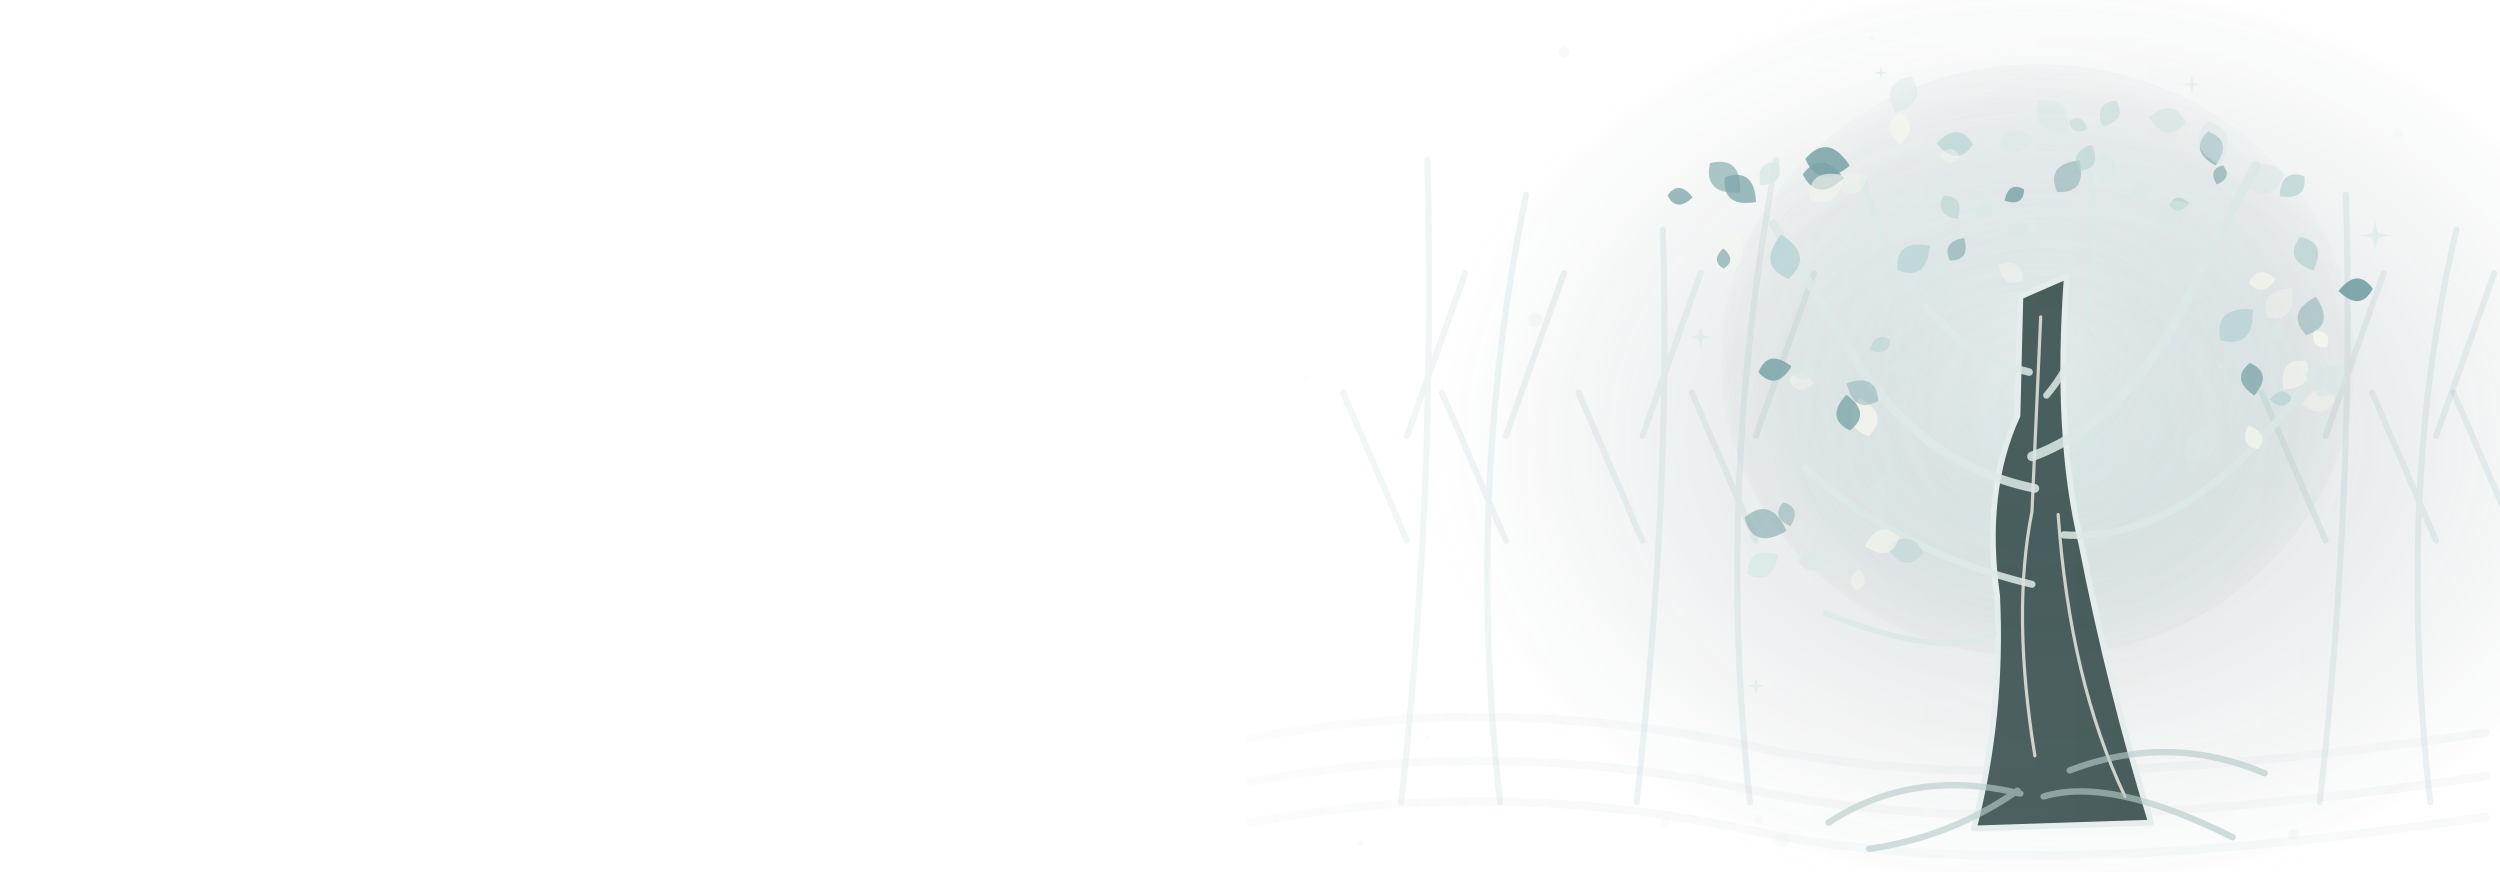
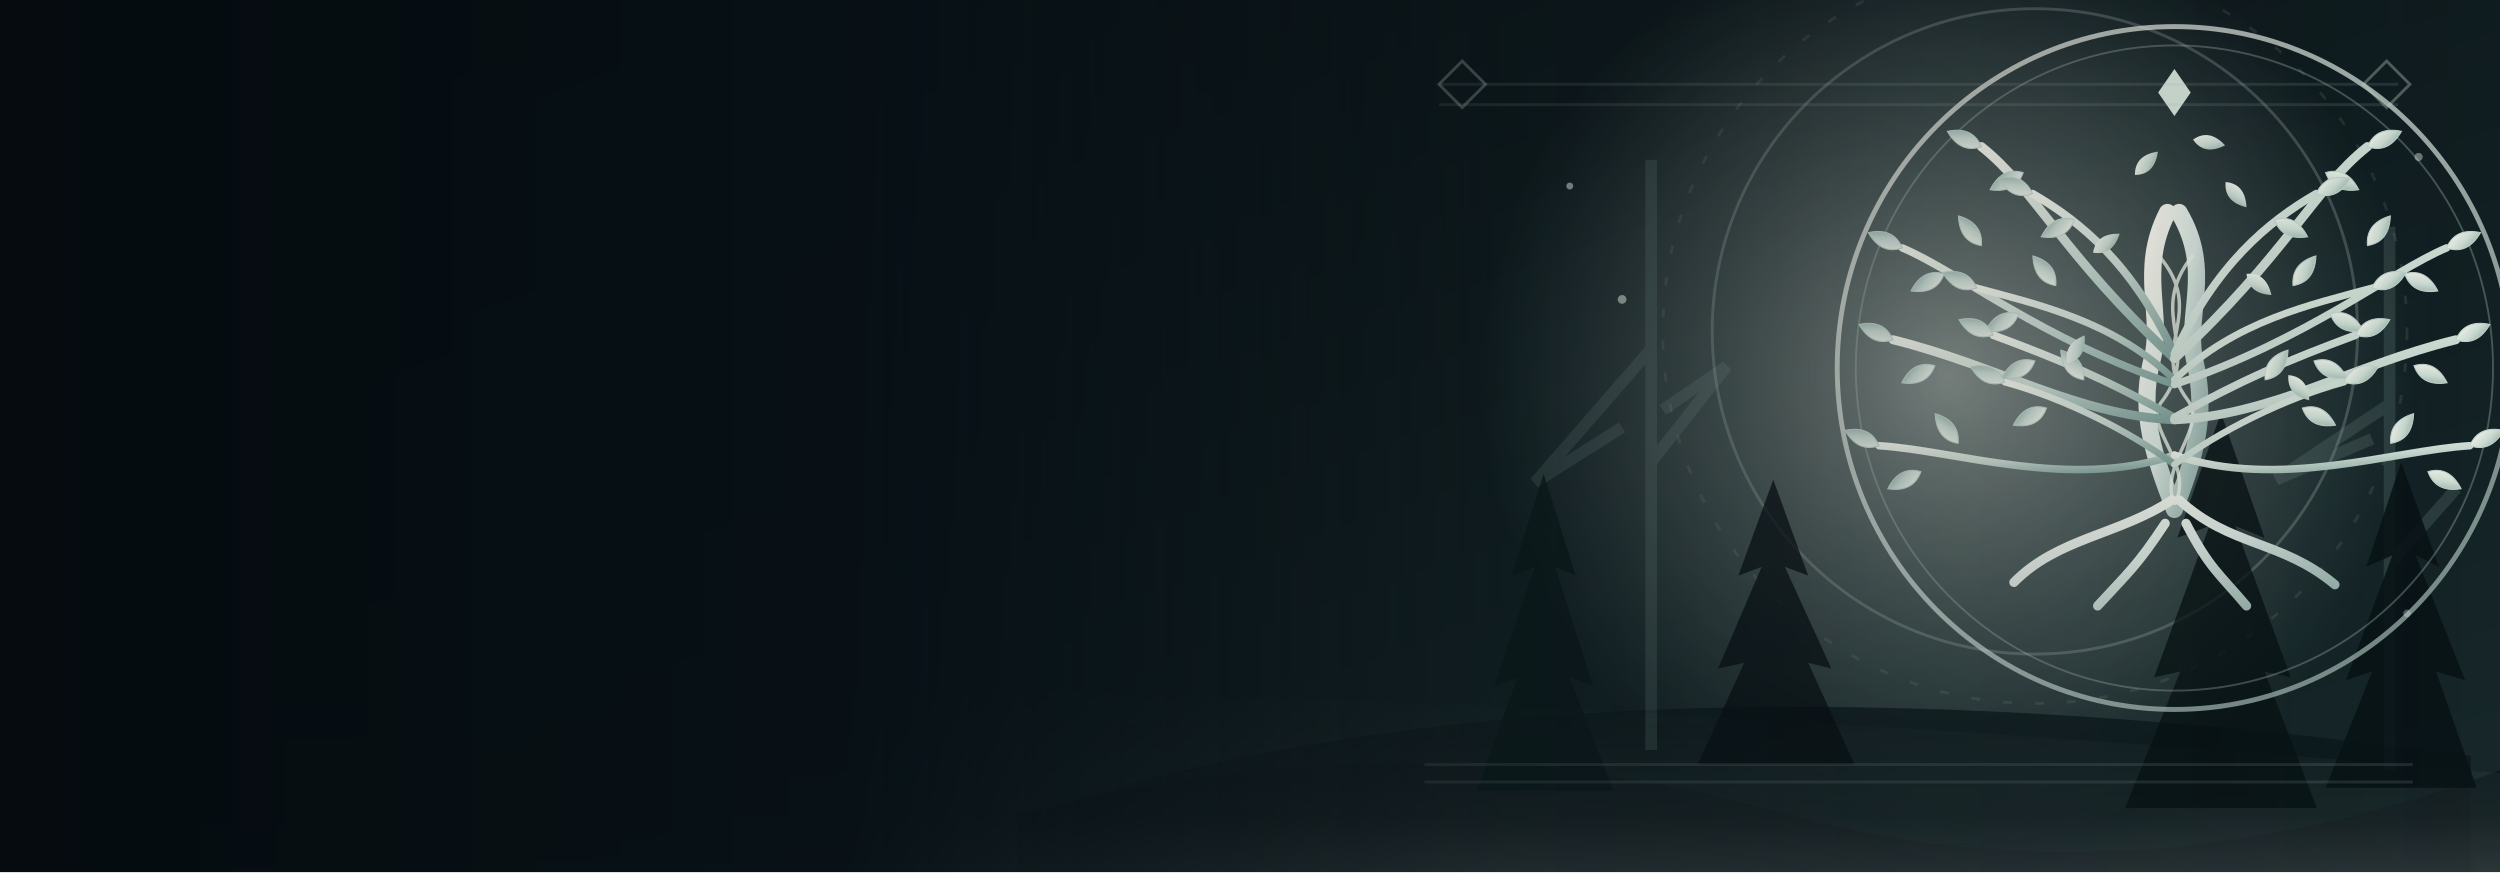
- <svg xmlns="http://www.w3.org/2000/svg" viewBox="0 0 860 300" fill="none">
+ <svg xmlns="http://www.w3.org/2000/svg" width="860" height="300" viewBox="0 0 860 300" fill="none" aria-hidden="true">
  <defs>
-     <linearGradient id="metal" x1="0" y1="0" x2=".9" y2="1">
-       <stop stop-color="#e4eef0" />
-       <stop offset=".46" stop-color="#91b6b9" />
-       <stop offset="1" stop-color="#536d72" />
+     <linearGradient id="night" x1="0" y1="0" x2="1" y2="1">
+       <stop stop-color="#080e12" />
+       <stop offset=".55" stop-color="#101d20" />
+       <stop offset="1" stop-color="#17282b" />
    </linearGradient>
-     <linearGradient id="darkmetal" x1="0" y1="0" x2="1" y2="1">
-       <stop stop-color="#536d72" />
-       <stop offset=".6" stop-color="#091414" />
-       <stop offset="1" stop-color="#91b6b9" />
+     <linearGradient id="silver" x1="0" y1="0" x2="1" y2="1">
+       <stop stop-color="#fcf8ee" />
+       <stop offset=".5" stop-color="#d7e3dd" />
+       <stop offset="1" stop-color="#8ca8a1" />
    </linearGradient>
-     <radialGradient id="light">
-       <stop stop-color="#91b6b9" stop-opacity=".41" />
-       <stop offset=".53" stop-color="#536d72" stop-opacity=".16" />
-       <stop offset="1" stop-color="#536d72" stop-opacity="0" />
+     <linearGradient id="leftfade">
+       <stop stop-color="#050b0f" />
+       <stop offset=".34" stop-color="#071015" stop-opacity=".96" />
+       <stop offset=".6" stop-color="#081116" stop-opacity=".28" />
+       <stop offset="1" stop-color="#081116" stop-opacity="0" />
+     </linearGradient>
+     <linearGradient id="mist" x1="0" y1="0" x2="0" y2="1">
+       <stop stop-color="#d4e4db" stop-opacity=".0" />
+       <stop offset=".7" stop-color="#d3e0d6" stop-opacity=".06" />
+       <stop offset="1" stop-color="#d8e6de" stop-opacity=".14" />
+     </linearGradient>
+     <radialGradient id="moon">
+       <stop stop-color="#eef3e8" stop-opacity=".54" />
+       <stop offset=".7" stop-color="#bfd0c5" stop-opacity=".17" />
+       <stop offset="1" stop-color="#9bb7af" stop-opacity="0" />
    </radialGradient>
-     <linearGradient id="fade">
-       <stop stop-color="#fff" stop-opacity="0" />
-       <stop offset=".39" stop-color="#fff" stop-opacity=".22" />
-       <stop offset=".62" stop-color="#fff" stop-opacity=".9" />
-       <stop offset="1" stop-color="#fff" />
+     <clipPath id="scene">
+       <rect width="860" height="300" rx="0" />
+     </clipPath>
+     <linearGradient id="treeSilver" x1="0" y1="0" x2="1" y2="1">
+       <stop stop-color="#f4f6eb" />
+       <stop offset=".55" stop-color="#c9d9d0" />
+       <stop offset="1" stop-color="#7e9f97" />
    </linearGradient>
-     <mask id="leftFade">
-       <rect width="860" height="300" fill="url(#fade)" />
-     </mask>
-     <radialGradient id="orb">
-       <stop stop-color="#e4eef0" stop-opacity=".95" />
-       <stop offset=".68" stop-color="#91b6b9" stop-opacity=".56" />
-       <stop offset="1" stop-color="#536d72" stop-opacity=".13" />
-     </radialGradient>
+     <linearGradient id="leafSilver" x1="0" y1="0" x2="1" y2="1">
+       <stop stop-color="#f9f7ed" />
+       <stop offset=".55" stop-color="#ccdcd3" />
+       <stop offset="1" stop-color="#8fac9f" />
+     </linearGradient>
  </defs>
-   <g mask="url(#leftFade)">
-     <ellipse cx="703" cy="150" rx="211" ry="160" fill="url(#light)" stroke="none" stroke-width="1" opacity="0.75" />
-     <circle cx="825" cy="46" r="1.8" fill="#e4eef0" stroke="none" stroke-width="1" opacity="0.2" />
-     <circle cx="599" cy="137" r="1.4" fill="#e4eef0" stroke="none" stroke-width="1" opacity="0.38" />
-     <circle cx="491" cy="254" r="0.9" fill="#e4eef0" stroke="none" stroke-width="1" opacity="0.28" />
-     <circle cx="812" cy="106" r="0.9" fill="#e4eef0" stroke="none" stroke-width="1" opacity="0.2" />
-     <circle cx="663" cy="91" r="0.9" fill="#e4eef0" stroke="none" stroke-width="1" opacity="0.28" />
-     <circle cx="605" cy="282" r="1.8" fill="#e4eef0" stroke="none" stroke-width="1" opacity="0.2" />
-     <circle cx="644" cy="13" r="0.9" fill="#e4eef0" stroke="none" stroke-width="1" opacity="0.2" />
-     <circle cx="804" cy="174" r="1.8" fill="#e4eef0" stroke="none" stroke-width="1" opacity="0.38" />
-     <circle cx="647" cy="187" r="0.9" fill="#e4eef0" stroke="none" stroke-width="1" opacity="0.14" />
-     <circle cx="463" cy="139" r="0.9" fill="#e4eef0" stroke="none" stroke-width="1" opacity="0.28" />
-     <circle cx="573" cy="283" r="1.8" fill="#e4eef0" stroke="none" stroke-width="1" opacity="0.2" />
-     <circle cx="595" cy="92" r="1.4" fill="#e4eef0" stroke="none" stroke-width="1" opacity="0.14" />
-     <circle cx="648" cy="101" r="1.8" fill="#e4eef0" stroke="none" stroke-width="1" opacity="0.38" />
-     <circle cx="528" cy="110" r="2.5" fill="#e4eef0" stroke="none" stroke-width="1" opacity="0.38" />
-     <circle cx="666" cy="85" r="1.4" fill="#e4eef0" stroke="none" stroke-width="1" opacity="0.38" />
-     <circle cx="449" cy="130" r="1.4" fill="#e4eef0" stroke="none" stroke-width="1" opacity="0.14" />
-     <circle cx="633" cy="201" r="0.9" fill="#e4eef0" stroke="none" stroke-width="1" opacity="0.2" />
-     <circle cx="764" cy="126" r="0.9" fill="#e4eef0" stroke="none" stroke-width="1" opacity="0.2" />
-     <circle cx="613" cy="289" r="2.5" fill="#e4eef0" stroke="none" stroke-width="1" opacity="0.2" />
-     <circle cx="611" cy="220" r="0.9" fill="#e4eef0" stroke="none" stroke-width="1" opacity="0.38" />
-     <circle cx="686" cy="176" r="1.4" fill="#e4eef0" stroke="none" stroke-width="1" opacity="0.2" />
-     <circle cx="820" cy="150" r="1.8" fill="#e4eef0" stroke="none" stroke-width="1" opacity="0.38" />
-     <circle cx="702" cy="157" r="1.4" fill="#e4eef0" stroke="none" stroke-width="1" opacity="0.2" />
-     <circle cx="789" cy="287" r="1.8" fill="#e4eef0" stroke="none" stroke-width="1" opacity="0.38" />
-     <circle cx="468" cy="290" r="0.9" fill="#e4eef0" stroke="none" stroke-width="1" opacity="0.38" />
-     <circle cx="538" cy="18" r="1.8" fill="#e4eef0" stroke="none" stroke-width="1" opacity="0.38" />
-     <path d="M482 276Q494 168 491 55 M484 186l-22 -51 M484 150l20 -56" stroke="#7eaaad" stroke-width="2.1" opacity="0.15" fill="none" stroke-linecap="round" stroke-linejoin="round" />
-     <path d="M516 276Q504 168 525 67 M518 186l-22 -51 M518 150l20 -56" stroke="#7eaaad" stroke-width="2.1" opacity="0.15" fill="none" stroke-linecap="round" stroke-linejoin="round" />
-     <path d="M563 276Q575 168 572 79 M565 186l-22 -51 M565 150l20 -56" stroke="#7eaaad" stroke-width="2.1" opacity="0.15" fill="none" stroke-linecap="round" stroke-linejoin="round" />
-     <path d="M602 276Q590 168 611 55 M604 186l-22 -51 M604 150l20 -56" stroke="#7eaaad" stroke-width="2.1" opacity="0.15" fill="none" stroke-linecap="round" stroke-linejoin="round" />
-     <path d="M798 276Q810 168 807 67 M800 186l-22 -51 M800 150l20 -56" stroke="#7eaaad" stroke-width="2.1" opacity="0.15" fill="none" stroke-linecap="round" stroke-linejoin="round" />
-     <path d="M836 276Q824 168 845 79 M838 186l-22 -51 M838 150l20 -56" stroke="#7eaaad" stroke-width="2.1" opacity="0.15" fill="none" stroke-linecap="round" stroke-linejoin="round" />
-     <path d="M864 276Q876 168 873 55 M866 186l-22 -51 M866 150l20 -56" stroke="#7eaaad" stroke-width="2.1" opacity="0.15" fill="none" stroke-linecap="round" stroke-linejoin="round" />
-     <path d="M430 254Q515 238 604 257T855 252" stroke="#bad1d1" stroke-width="3" opacity="0.1" fill="none" stroke-linecap="round" stroke-linejoin="round" />
-     <path d="M430 269Q515 253 604 272T855 267" stroke="#bad1d1" stroke-width="3" opacity="0.1" fill="none" stroke-linecap="round" stroke-linejoin="round" />
-     <path d="M430 283Q515 267 604 286T855 281" stroke="#bad1d1" stroke-width="3" opacity="0.1" fill="none" stroke-linecap="round" stroke-linejoin="round" />
-     <ellipse cx="701" cy="124" rx="109" ry="102" fill="url(#orb)" stroke="none" stroke-width="1" opacity="0.23" />
-     <path d="M679 285Q689 246 687 205Q682 169 694 143L695 102L711 95Q707 150 716 187Q726 238 740 283Z" stroke="#e3eded" stroke-width="2" opacity="0.93" fill="#344c4b" stroke-linecap="round" stroke-linejoin="round" />
-     <path d="M700 260Q692 211 699 176L702 109 M708 177Q712 234 731 274" stroke="#f8f7ea" stroke-width="1.1" opacity="0.76" fill="none" stroke-linecap="round" stroke-linejoin="round" />
-     <path d="M700 168Q656 159 632 113L610 77" stroke="#dae8e5" stroke-width="3" opacity="0.86" fill="none" stroke-linecap="round" stroke-linejoin="round" />
-     <path d="M699 157Q735 144 758 91L776 57" stroke="#dae8e5" stroke-width="3.3" opacity="0.86" fill="none" stroke-linecap="round" stroke-linejoin="round" />
-     <path d="M698 128Q657 118 641 62" stroke="#dae8e5" stroke-width="2.6" opacity="0.86" fill="none" stroke-linecap="round" stroke-linejoin="round" />
-     <path d="M710 184Q754 187 794 131" stroke="#dae8e5" stroke-width="2.5" opacity="0.86" fill="none" stroke-linecap="round" stroke-linejoin="round" />
-     <path d="M699 201Q653 190 621 161" stroke="#dae8e5" stroke-width="2.4" opacity="0.86" fill="none" stroke-linecap="round" stroke-linejoin="round" />
-     <path d="M704 136Q727 109 718 51" stroke="#dae8e5" stroke-width="2.3" opacity="0.86" fill="none" stroke-linecap="round" stroke-linejoin="round" />
-     <path d="M686 218Q668 227 628 211" stroke="#dae8e5" stroke-width="2" opacity="0.86" fill="none" stroke-linecap="round" stroke-linejoin="round" />
-     <path d="M695 273Q658 264 629 283M703 274Q726 267 768 288M694 272Q671 288 643 292M712 265Q746 252 779 266" stroke="#b3c7c7" stroke-width="2.2" opacity="0.63" fill="none" stroke-linecap="round" stroke-linejoin="round" />
-     <path d="M0 0 Q 5.09 -5.72 8.67 0 Q 5.09 5.72 0 0 Z" fill="#719da1" opacity="0.765" transform="translate(582.26 67.87) rotate(-175.8728)" />
-     <path d="M0 0 Q 8.59 -9.65 14.62 0 Q 8.59 9.65 0 0 Z" fill="#f3f6ec" opacity="0.47" transform="translate(598.48 80.94) rotate(119.0081)" />
-     <path d="M0 0 Q 5.33 -5.99 9.08 0 Q 5.33 5.99 0 0 Z" fill="#f3f6ec" opacity="0.625" transform="translate(625.55 64.38) rotate(-44.75384)" />
-     <path d="M0 0 Q 4.09 -4.59 6.96 0 Q 4.09 4.59 0 0 Z" fill="#719da1" opacity="0.663" transform="translate(592.82 85.46) rotate(88.931)" />
-     <path d="M0 0 Q 9.07 -10.19 15.44 0 Q 9.07 10.19 0 0 Z" fill="#b5d1d1" opacity="0.877" transform="translate(612.68 80.73) rotate(80.29688)" />
-     <path d="M0 0 Q 8.50 -9.55 14.47 0 Q 8.50 9.55 0 0 Z" fill="#719da1" opacity="0.627" transform="translate(598.61 66.21) rotate(-135.6905)" />
-     <path d="M0 0 Q 5.87 -6.60 10.00 0 Q 5.87 6.60 0 0 Z" fill="#d7e7e5" opacity="0.838" transform="translate(605.51 63.75) rotate(-51.99516)" />
-     <path d="M0 0 Q 8.05 -9.04 13.70 0 Q 8.05 9.04 0 0 Z" fill="#719da1" opacity="0.744" transform="translate(604.07 69.52) rotate(-141.0951)" />
-     <path d="M0 0 Q 8.35 -9.37 14.20 0 Q 8.35 9.37 0 0 Z" fill="#719da1" opacity="0.792" transform="translate(634.26 61.32) rotate(185.5972)" />
-     <path d="M0 0 Q 6.31 -7.08 10.73 0 Q 6.31 7.08 0 0 Z" fill="#f3f6ec" opacity="0.405" transform="translate(642.36 60.62) rotate(155.9036)" />
-     <path d="M0 0 Q 7.35 -8.26 12.51 0 Q 7.35 8.26 0 0 Z" fill="#b5d1d1" opacity="0.724" transform="translate(666.19 49.31) rotate(1.864725)" />
-     <path d="M0 0 Q 9.09 -10.21 15.47 0 Q 9.09 10.21 0 0 Z" fill="#719da1" opacity="0.862" transform="translate(636.32 56.99) rotate(188.6919)" />
-     <path d="M0 0 Q 6.36 -7.14 10.83 0 Q 6.36 7.14 0 0 Z" fill="#f3f6ec" opacity="0.762" transform="translate(653.55 49.61) rotate(-90.17679)" />
-     <path d="M0 0 Q 8.27 -9.29 14.08 0 Q 8.27 9.29 0 0 Z" fill="#f3f6ec" opacity="0.626" transform="translate(633.96 60.30) rotate(144.1357)" />
-     <path d="M0 0 Q 4.16 -4.67 7.08 0 Q 4.16 4.67 0 0 Z" fill="#f3f6ec" opacity="0.445" transform="translate(667.11 53.11) rotate(7.114835)" />
-     <path d="M0 0 Q 8.15 -9.15 13.87 0 Q 8.15 9.15 0 0 Z" fill="#d7e7e5" opacity="0.46" transform="translate(651.92 39.01) rotate(-66.33815)" />
-     <path d="M0 0 Q 5.60 -6.29 9.53 0 Q 5.60 6.29 0 0 Z" fill="#b5d1d1" opacity="0.59" transform="translate(673.55 75.35) rotate(-122.3504)" />
-     <path d="M0 0 Q 5.14 -5.77 8.74 0 Q 5.14 5.77 0 0 Z" fill="#d7e7e5" opacity="0.574" transform="translate(689.75 80.57) rotate(-19.20575)" />
-     <path d="M0 0 Q 4.60 -5.17 7.83 0 Q 4.60 5.17 0 0 Z" fill="#719da1" opacity="0.793" transform="translate(689.54 69.04) rotate(-30.09567)" />
-     <path d="M0 0 Q 4.30 -4.82 7.31 0 Q 4.30 4.82 0 0 Z" fill="#d7e7e5" opacity="0.889" transform="translate(679.49 74.97) rotate(-37.80207)" />
-     <path d="M0 0 Q 8.20 -9.20 13.95 0 Q 8.20 9.20 0 0 Z" fill="#b5d1d1" opacity="0.776" transform="translate(663.86 84.54) rotate(142.7499)" />
-     <path d="M0 0 Q 9.09 -10.21 15.48 0 Q 9.09 10.21 0 0 Z" fill="#d7e7e5" opacity="0.609" transform="translate(670.54 89.57) rotate(123.304)" />
-     <path d="M0 0 Q 5.76 -6.46 9.80 0 Q 5.76 6.46 0 0 Z" fill="#f3f6ec" opacity="0.487" transform="translate(687.62 91.01) rotate(33.48739)" />
-     <path d="M0 0 Q 5.39 -6.05 9.17 0 Q 5.39 6.05 0 0 Z" fill="#719da1" opacity="0.546" transform="translate(675.67 81.89) rotate(122.2077)" />
-     <path d="M0 0 Q 7.86 -8.82 13.37 0 Q 7.86 8.82 0 0 Z" fill="#719da1" opacity="0.471" transform="translate(715.36 55.17) rotate(125.5491)" />
-     <path d="M0 0 Q 7.57 -8.50 12.89 0 Q 7.57 8.50 0 0 Z" fill="#d7e7e5" opacity="0.857" transform="translate(739.15 40.34) rotate(9.220995)" />
-     <path d="M0 0 Q 4.06 -4.56 6.92 0 Q 4.06 4.56 0 0 Z" fill="#b5d1d1" opacity="0.447" transform="translate(718.08 44.50) rotate(-154.8437)" />
-     <path d="M0 0 Q 5.79 -6.50 9.85 0 Q 5.79 6.50 0 0 Z" fill="#b5d1d1" opacity="0.633" transform="translate(719.58 49.82) rotate(113.6485)" />
-     <path d="M0 0 Q 6.78 -7.61 11.53 0 Q 6.78 7.61 0 0 Z" fill="#d7e7e5" opacity="0.518" transform="translate(722.39 51.75) rotate(73.61543)" />
-     <path d="M0 0 Q 7.03 -7.89 11.96 0 Q 7.03 7.89 0 0 Z" fill="#d7e7e5" opacity="0.504" transform="translate(699.57 47.48) rotate(169.9822)" />
-     <path d="M0 0 Q 5.91 -6.64 10.06 0 Q 5.91 6.64 0 0 Z" fill="#b5d1d1" opacity="0.438" transform="translate(723.28 43.50) rotate(-62.23602)" />
-     <path d="M0 0 Q 8.83 -9.92 15.03 0 Q 8.83 9.92 0 0 Z" fill="#d7e7e5" opacity="0.464" transform="translate(711.21 45.99) rotate(-131.1502)" />
-     <path d="M0 0 Q 4.82 -5.41 8.21 0 Q 4.82 5.41 0 0 Z" fill="#d7e7e5" opacity="0.589" transform="translate(740.60 64.44) rotate(-187.8662)" />
-     <path d="M0 0 Q 4.02 -4.51 6.84 0 Q 4.02 4.51 0 0 Z" fill="#b5d1d1" opacity="0.788" transform="translate(753.06 69.84) rotate(173.6474)" />
-     <path d="M0 0 Q 8.93 -10.02 15.19 0 Q 8.93 10.02 0 0 Z" fill="#d7e7e5" opacity="0.442" transform="translate(771.13 63.58) rotate(-15.23698)" />
-     <path d="M0 0 Q 4.09 -4.59 6.96 0 Q 4.09 4.59 0 0 Z" fill="#719da1" opacity="0.576" transform="translate(762.51 63.50) rotate(-71.7336)" />
-     <path d="M0 0 Q 7.06 -7.92 12.01 0 Q 7.06 7.92 0 0 Z" fill="#719da1" opacity="0.583" transform="translate(762.12 56.96) rotate(-102.5951)" />
-     <path d="M0 0 Q 6.43 -7.22 10.94 0 Q 6.43 7.22 0 0 Z" fill="#b5d1d1" opacity="0.722" transform="translate(784.22 67.48) rotate(-39.0365)" />
-     <path d="M0 0 Q 9.04 -10.15 15.38 0 Q 9.04 10.15 0 0 Z" fill="#d7e7e5" opacity="0.441" transform="translate(763.56 56.55) rotate(-105.8657)" />
-     <path d="M0 0 Q 7.81 -8.77 13.29 0 Q 7.81 8.77 0 0 Z" fill="#d7e7e5" opacity="0.415" transform="translate(752.80 69.88) rotate(147.7965)" />
-     <path d="M0 0 Q 7.71 -8.66 13.13 0 Q 7.71 8.66 0 0 Z" fill="#f3f6ec" opacity="0.416" transform="translate(788.43 99.24) rotate(129.3296)" />
-     <path d="M0 0 Q 7.30 -8.20 12.42 0 Q 7.30 8.20 0 0 Z" fill="#b5d1d1" opacity="0.743" transform="translate(795.75 93.07) rotate(-111.809)" />
-     <path d="M0 0 Q 6.94 -7.80 11.82 0 Q 6.94 7.80 0 0 Z" fill="#719da1" opacity="0.892" transform="translate(804.47 100.12) rotate(-3.932658)" />
-     <path d="M0 0 Q 4.41 -4.96 7.51 0 Q 4.41 4.96 0 0 Z" fill="#f3f6ec" opacity="0.897" transform="translate(796.00 113.47) rotate(54.12374)" />
-     <path d="M0 0 Q 5.48 -6.16 9.33 0 Q 5.48 6.16 0 0 Z" fill="#f3f6ec" opacity="0.697" transform="translate(782.84 95.84) rotate(-189.6807)" />
-     <path d="M0 0 Q 7.99 -8.97 13.59 0 Q 7.99 8.97 0 0 Z" fill="#719da1" opacity="0.427" transform="translate(796.65 102.10) rotate(103.9513)" />
-     <path d="M0 0 Q 9.06 -10.17 15.42 0 Q 9.06 10.17 0 0 Z" fill="#b5d1d1" opacity="0.784" transform="translate(774.97 106.42) rotate(136.1622)" />
-     <path d="M0 0 Q 4.87 -5.47 8.29 0 Q 4.87 5.47 0 0 Z" fill="#d7e7e5" opacity="0.708" transform="translate(784.80 110.74) rotate(118.4818)" />
-     <path d="M0 0 Q 6.79 -7.62 11.55 0 Q 6.79 7.62 0 0 Z" fill="#719da1" opacity="0.84" transform="translate(616.29 126.06) rotate(-190.0476)" />
-     <path d="M0 0 Q 7.92 -8.89 13.48 0 Q 7.92 8.89 0 0 Z" fill="#f3f6ec" opacity="0.795" transform="translate(639.76 136.92) rotate(76.64847)" />
-     <path d="M0 0 Q 5.92 -6.65 10.08 0 Q 5.92 6.65 0 0 Z" fill="#d7e7e5" opacity="0.64" transform="translate(650.25 125.76) rotate(7.575412)" />
-     <path d="M0 0 Q 4.56 -5.12 7.75 0 Q 4.56 5.12 0 0 Z" fill="#b5d1d1" opacity="0.664" transform="translate(643.28 120.46) rotate(-27.44783)" />
-     <path d="M0 0 Q 5.13 -5.76 8.74 0 Q 5.13 5.76 0 0 Z" fill="#f3f6ec" opacity="0.441" transform="translate(623.94 131.95) rotate(189.4491)" />
-     <path d="M0 0 Q 7.26 -8.15 12.35 0 Q 7.26 8.15 0 0 Z" fill="#719da1" opacity="0.776" transform="translate(635.14 135.79) rotate(84.28338)" />
-     <path d="M0 0 Q 5.70 -6.40 9.70 0 Q 5.70 6.40 0 0 Z" fill="#d7e7e5" opacity="0.681" transform="translate(624.45 129.91) rotate(-148.8827)" />
-     <path d="M0 0 Q 7.32 -8.21 12.45 0 Q 7.32 8.21 0 0 Z" fill="#719da1" opacity="0.436" transform="translate(635.25 131.86) rotate(29.02779)" />
-     <path d="M0 0 Q 7.41 -8.32 12.60 0 Q 7.41 8.32 0 0 Z" fill="#f3f6ec" opacity="0.62" transform="translate(785.51 133.97) rotate(-51.45542)" />
-     <path d="M0 0 Q 6.67 -7.49 11.35 0 Q 6.67 7.49 0 0 Z" fill="#719da1" opacity="0.725" transform="translate(775.44 136.06) rotate(-97.41747)" />
-     <path d="M0 0 Q 4.41 -4.95 7.51 0 Q 4.41 4.95 0 0 Z" fill="#b5d1d1" opacity="0.716" transform="translate(780.86 137.45) rotate(-4.395147)" />
-     <path d="M0 0 Q 5.21 -5.85 8.87 0 Q 5.21 5.85 0 0 Z" fill="#f3f6ec" opacity="0.72" transform="translate(773.35 146.44) rotate(65.82272)" />
-     <path d="M0 0 Q 6.79 -7.62 11.56 0 Q 6.79 7.62 0 0 Z" fill="#f3f6ec" opacity="0.425" transform="translate(791.99 139.03) rotate(-10.65508)" />
-     <path d="M0 0 Q 4.34 -4.88 7.39 0 Q 4.34 4.88 0 0 Z" fill="#d7e7e5" opacity="0.666" transform="translate(792.76 129.25) rotate(-13.97082)" />
-     <path d="M0 0 Q 9.03 -10.13 15.36 0 Q 9.03 10.13 0 0 Z" fill="#d7e7e5" opacity="0.575" transform="translate(761.79 146.94) rotate(129.2591)" />
-     <path d="M0 0 Q 8.23 -9.24 14.01 0 Q 8.23 9.24 0 0 Z" fill="#d7e7e5" opacity="0.629" transform="translate(796.95 136.34) rotate(-49.58384)" />
-     <path d="M0 0 Q 6.22 -6.98 10.58 0 Q 6.22 6.98 0 0 Z" fill="#d7e7e5" opacity="0.719" transform="translate(629.25 192.81) rotate(179.7901)" />
-     <path d="M0 0 Q 5.04 -5.66 8.58 0 Q 5.04 5.66 0 0 Z" fill="#719da1" opacity="0.467" transform="translate(615.92 181.07) rotate(-107.0145)" />
-     <path d="M0 0 Q 8.88 -9.97 15.11 0 Q 8.88 9.97 0 0 Z" fill="#719da1" opacity="0.572" transform="translate(614.55 182.61) rotate(-162.4236)" />
-     <path d="M0 0 Q 8.12 -9.11 13.81 0 Q 8.12 9.11 0 0 Z" fill="#d7e7e5" opacity="0.573" transform="translate(645.56 177.07) rotate(-76.99149)" />
-     <path d="M0 0 Q 7.43 -8.34 12.64 0 Q 7.43 8.34 0 0 Z" fill="#b5d1d1" opacity="0.534" transform="translate(649.14 188.26) rotate(9.629892)" />
-     <path d="M0 0 Q 4.30 -4.83 7.32 0 Q 4.30 4.83 0 0 Z" fill="#f3f6ec" opacity="0.519" transform="translate(639.37 195.85) rotate(94.16316)" />
-     <path d="M0 0 Q 7.38 -8.29 12.56 0 Q 7.38 8.29 0 0 Z" fill="#d7e7e5" opacity="0.889" transform="translate(611.65 190.69) rotate(146.5531)" />
-     <path d="M0 0 Q 7.15 -8.03 12.16 0 Q 7.15 8.03 0 0 Z" fill="#f3f6ec" opacity="0.652" transform="translate(641.49 187.83) rotate(-13.96656)" />
-     <path d="M585 112L585.72 115.28L589 116L585.72 116.72L585 120L584.28 116.72L581 116L584.28 115.28Z" fill="#d9e9e5" opacity="0.65" />
-     <path d="M817 76L817.90 80.10L822 81L817.90 81.90L817 86L816.10 81.90L812 81L816.10 80.10Z" fill="#d9e9e5" opacity="0.65" />
-     <path d="M604 233L604.54 235.46L607 236L604.54 236.54L604 239L603.46 236.54L601 236L603.46 235.46Z" fill="#d9e9e5" opacity="0.65" />
-     <path d="M754 26L754.54 28.46L757 29L754.54 29.54L754 32L753.46 29.54L751 29L753.46 28.46Z" fill="#d9e9e5" opacity="0.65" />
-     <path d="M647 23L647.36 24.64L649 25L647.36 25.36L647 27L646.64 25.36L645 25L646.64 24.64Z" fill="#d9e9e5" opacity="0.65" />
+   <g clip-path="url(#scene)">
+     <rect width="860" height="300" fill="url(#night)" />
+     <circle cx="670" cy="130" r="160" fill="url(#moon)" />
+     <circle cx="700" cy="114" r="111" stroke="#d9e5de" stroke-opacity=".22" stroke-width="1" />
+     <circle cx="700" cy="114" r="128" stroke="#d9e5de" stroke-opacity=".1" stroke-width="1" stroke-dasharray="3 8" />
+     <path d="M370 275Q550 220 850 260V300H370Z" fill="#0b171b" opacity=".75" />
+     <path d="M350 280Q490 245 610 279T860 265V300H350Z" fill="#0b1519" opacity=".8" />
+     <path d="M0 240Q390 225 860 266V300H0Z" fill="url(#mist)" />
+     <path d="M568 55V258M568 120L528 166L558 147M568 159L594 126L572 141M822 78V265M822 139L783 165L816 151M822 194L845 168" stroke="#91aea7" stroke-opacity=".18" stroke-width="4" />
+     <path d="M584 263l16-35-9 2 15-35-8 3 12-33 12 33-8-3 16 35-8-2 16 35z" fill="#070f13" opacity=".75" />
+     <path d="M800 271l16-40-9 3 16-43-9 4 12-36 13 36-8-4 17 43-10-3 14 40z" fill="#071115" opacity=".86" />
+     <path d="M508 272l14-39-8 3 14-41-8 3 11-35 11 35-7-3 13 41-8-3 15 39z" fill="#0a1819" opacity=".78" />
+     <path d="M731 278l19-47-9 2 19-52-11 4 15-43 15 43-10-4 19 52-9-2 18 47z" fill="#061012" opacity=".75" />
+     <g transform="translate(620 -3) scale(.8 .81)">
+       <circle cx="160" cy="160" r="145" stroke="url(#silver)" stroke-width="2.1" stroke-opacity=".72" />
+       <circle cx="160" cy="160" r="137" stroke="#b8cbc3" stroke-width=".8" stroke-opacity=".32" />
+       <path d="M160 33l7 10-7 10-7-10z" fill="#d6e4db" />
+       <path d="M160 220C151 197 145 179 150 158C156 138 144 119 157 94M160 220C169 198 174 180 169 158C164 138 177 119 162 94" stroke="url(#silver)" stroke-width="7.4" stroke-linecap="round" fill="none" />
+       <path d="M153 112C175 137 148 151 166 174C174 186 153 201 160 218M168 112C147 138 173 151 154 175C147 186 169 201 160 218" stroke="#e9efe5" stroke-width="1.5" opacity=".8" fill="none" />
+       <path d="M 160.00 156 C 112.00 112 100.00 84 77.00 66" stroke="url(#treeSilver)" stroke-width="3.9" stroke-linecap="round" fill="none" />
+       <path d="M 160.00 167 C 103.00 148 67.00 119 43.00 109" stroke="url(#treeSilver)" stroke-width="3.2" stroke-linecap="round" fill="none" />
+       <path d="M 160.00 182 C 118.00 180 84.00 159 39.00 148" stroke="url(#treeSilver)" stroke-width="3.8" stroke-linecap="round" fill="none" />
+       <path d="M 160.00 197 C 115.00 212 66.00 195 33.00 193" stroke="url(#treeSilver)" stroke-width="3.2" stroke-linecap="round" fill="none" />
+       <path d="M 160.00 154 C 142.00 116 120.00 98 99.00 86" stroke="url(#treeSilver)" stroke-width="3.4" stroke-linecap="round" fill="none" />
+       <path d="M 160.00 165 C 134.00 140 101.00 133 75.00 126" stroke="url(#treeSilver)" stroke-width="3.0" stroke-linecap="round" fill="none" />
+       <path d="M 160.00 181 C 131.00 165 112.00 157 82.00 146" stroke="url(#treeSilver)" stroke-width="3.3" stroke-linecap="round" fill="none" />
+       <path d="M 160.00 201 C 141.00 187 113.00 173 87.00 166" stroke="url(#treeSilver)" stroke-width="2.8" stroke-linecap="round" fill="none" />
+       <path d="M 160.00 156 C 208.00 112 220.00 84 243.00 66" stroke="url(#treeSilver)" stroke-width="3.9" stroke-linecap="round" fill="none" />
+       <path d="M 160.00 167 C 217.00 148 253.00 119 277.00 109" stroke="url(#treeSilver)" stroke-width="3.2" stroke-linecap="round" fill="none" />
+       <path d="M 160.00 182 C 202.00 180 236.00 159 281.00 148" stroke="url(#treeSilver)" stroke-width="3.8" stroke-linecap="round" fill="none" />
+       <path d="M 160.00 197 C 205.00 212 254.00 195 287.00 193" stroke="url(#treeSilver)" stroke-width="3.2" stroke-linecap="round" fill="none" />
+       <path d="M 160.00 154 C 178.00 116 200.00 98 221.00 86" stroke="url(#treeSilver)" stroke-width="3.4" stroke-linecap="round" fill="none" />
+       <path d="M 160.00 165 C 186.00 140 219.00 133 245.00 126" stroke="url(#treeSilver)" stroke-width="3.0" stroke-linecap="round" fill="none" />
+       <path d="M 160.00 181 C 189.00 165 208.00 157 238.00 146" stroke="url(#treeSilver)" stroke-width="3.3" stroke-linecap="round" fill="none" />
+       <path d="M 160.00 201 C 179.00 187 207.00 173 233.00 166" stroke="url(#treeSilver)" stroke-width="2.8" stroke-linecap="round" fill="none" />
+       <path d="M0 0 Q 7 -6.5 16 0 Q 7 6.5 0 0Z" fill="url(#leafSilver)" stroke="#c1d3cf" stroke-width=".45" transform="translate(77.0 66.0) rotate(204.0)" />
+       <path d="M0 0 Q 7 -6.5 16 0 Q 7 6.5 0 0Z" fill="url(#leafSilver)" stroke="#c1d3cf" stroke-width=".45" transform="translate(95.0 77.0) rotate(153.0)" />
+       <path d="M0 0 Q 7 -6.5 16 0 Q 7 6.5 0 0Z" fill="url(#leafSilver)" stroke="#c1d3cf" stroke-width=".45" transform="translate(43.0 109.0) rotate(204.0)" />
+       <path d="M0 0 Q 7 -6.5 16 0 Q 7 6.5 0 0Z" fill="url(#leafSilver)" stroke="#c1d3cf" stroke-width=".45" transform="translate(61.0 120.0) rotate(153.0)" />
+       <path d="M0 0 Q 7 -6.5 16 0 Q 7 6.5 0 0Z" fill="url(#leafSilver)" stroke="#c1d3cf" stroke-width=".45" transform="translate(77.0 108.0) rotate(232.0)" />
+       <path d="M0 0 Q 7 -6.5 16 0 Q 7 6.5 0 0Z" fill="url(#leafSilver)" stroke="#c1d3cf" stroke-width=".45" transform="translate(39.0 148.0) rotate(204.0)" />
+       <path d="M0 0 Q 7 -6.5 16 0 Q 7 6.5 0 0Z" fill="url(#leafSilver)" stroke="#c1d3cf" stroke-width=".45" transform="translate(57.0 159.0) rotate(153.0)" />
+       <path d="M0 0 Q 7 -6.5 16 0 Q 7 6.5 0 0Z" fill="url(#leafSilver)" stroke="#c1d3cf" stroke-width=".45" transform="translate(33.0 193.0) rotate(204.0)" />
+       <path d="M0 0 Q 7 -6.5 16 0 Q 7 6.5 0 0Z" fill="url(#leafSilver)" stroke="#c1d3cf" stroke-width=".45" transform="translate(51.0 204.0) rotate(153.0)" />
+       <path d="M0 0 Q 7 -6.5 16 0 Q 7 6.5 0 0Z" fill="url(#leafSilver)" stroke="#c1d3cf" stroke-width=".45" transform="translate(67.0 192.0) rotate(232.0)" />
+       <path d="M0 0 Q 7 -6.5 16 0 Q 7 6.5 0 0Z" fill="url(#leafSilver)" stroke="#c1d3cf" stroke-width=".45" transform="translate(99.0 86.0) rotate(204.0)" />
+       <path d="M0 0 Q 7 -6.5 16 0 Q 7 6.5 0 0Z" fill="url(#leafSilver)" stroke="#c1d3cf" stroke-width=".45" transform="translate(117.0 97.0) rotate(153.0)" />
+       <path d="M0 0 Q 7 -6.5 16 0 Q 7 6.5 0 0Z" fill="url(#leafSilver)" stroke="#c1d3cf" stroke-width=".45" transform="translate(75.0 126.0) rotate(204.0)" />
+       <path d="M0 0 Q 7 -6.5 16 0 Q 7 6.5 0 0Z" fill="url(#leafSilver)" stroke="#c1d3cf" stroke-width=".45" transform="translate(93.0 137.0) rotate(153.0)" />
+       <path d="M0 0 Q 7 -6.5 16 0 Q 7 6.5 0 0Z" fill="url(#leafSilver)" stroke="#c1d3cf" stroke-width=".45" transform="translate(109.0 125.0) rotate(232.0)" />
+       <path d="M0 0 Q 7 -6.5 16 0 Q 7 6.5 0 0Z" fill="url(#leafSilver)" stroke="#c1d3cf" stroke-width=".45" transform="translate(82.0 146.0) rotate(204.0)" />
+       <path d="M0 0 Q 7 -6.5 16 0 Q 7 6.5 0 0Z" fill="url(#leafSilver)" stroke="#c1d3cf" stroke-width=".45" transform="translate(100.0 157.0) rotate(153.0)" />
+       <path d="M0 0 Q 7 -6.5 16 0 Q 7 6.5 0 0Z" fill="url(#leafSilver)" stroke="#c1d3cf" stroke-width=".45" transform="translate(87.0 166.0) rotate(204.0)" />
+       <path d="M0 0 Q 7 -6.5 16 0 Q 7 6.5 0 0Z" fill="url(#leafSilver)" stroke="#c1d3cf" stroke-width=".45" transform="translate(105.0 177.0) rotate(153.0)" />
+       <path d="M0 0 Q 7 -6.5 16 0 Q 7 6.5 0 0Z" fill="url(#leafSilver)" stroke="#c1d3cf" stroke-width=".45" transform="translate(121.0 165.0) rotate(232.0)" />
+       <path d="M0 0 Q 7 -6.5 16 0 Q 7 6.5 0 0Z" fill="url(#leafSilver)" stroke="#c1d3cf" stroke-width=".45" transform="translate(243.0 66.0) rotate(-24.0)" />
+       <path d="M0 0 Q 7 -6.5 16 0 Q 7 6.5 0 0Z" fill="url(#leafSilver)" stroke="#c1d3cf" stroke-width=".45" transform="translate(225.0 77.0) rotate(27.0)" />
+       <path d="M0 0 Q 7 -6.5 16 0 Q 7 6.5 0 0Z" fill="url(#leafSilver)" stroke="#c1d3cf" stroke-width=".45" transform="translate(277.0 109.0) rotate(-24.0)" />
+       <path d="M0 0 Q 7 -6.5 16 0 Q 7 6.5 0 0Z" fill="url(#leafSilver)" stroke="#c1d3cf" stroke-width=".45" transform="translate(259.0 120.0) rotate(27.0)" />
+       <path d="M0 0 Q 7 -6.5 16 0 Q 7 6.5 0 0Z" fill="url(#leafSilver)" stroke="#c1d3cf" stroke-width=".45" transform="translate(243.0 108.0) rotate(-52.0)" />
+       <path d="M0 0 Q 7 -6.5 16 0 Q 7 6.5 0 0Z" fill="url(#leafSilver)" stroke="#c1d3cf" stroke-width=".45" transform="translate(281.0 148.0) rotate(-24.0)" />
+       <path d="M0 0 Q 7 -6.5 16 0 Q 7 6.5 0 0Z" fill="url(#leafSilver)" stroke="#c1d3cf" stroke-width=".45" transform="translate(263.0 159.0) rotate(27.0)" />
+       <path d="M0 0 Q 7 -6.5 16 0 Q 7 6.5 0 0Z" fill="url(#leafSilver)" stroke="#c1d3cf" stroke-width=".45" transform="translate(287.0 193.0) rotate(-24.0)" />
+       <path d="M0 0 Q 7 -6.5 16 0 Q 7 6.5 0 0Z" fill="url(#leafSilver)" stroke="#c1d3cf" stroke-width=".45" transform="translate(269.0 204.0) rotate(27.0)" />
+       <path d="M0 0 Q 7 -6.5 16 0 Q 7 6.5 0 0Z" fill="url(#leafSilver)" stroke="#c1d3cf" stroke-width=".45" transform="translate(253.0 192.0) rotate(-52.0)" />
+       <path d="M0 0 Q 7 -6.5 16 0 Q 7 6.5 0 0Z" fill="url(#leafSilver)" stroke="#c1d3cf" stroke-width=".45" transform="translate(221.0 86.0) rotate(-24.0)" />
+       <path d="M0 0 Q 7 -6.5 16 0 Q 7 6.5 0 0Z" fill="url(#leafSilver)" stroke="#c1d3cf" stroke-width=".45" transform="translate(203.0 97.0) rotate(27.0)" />
+       <path d="M0 0 Q 7 -6.5 16 0 Q 7 6.5 0 0Z" fill="url(#leafSilver)" stroke="#c1d3cf" stroke-width=".45" transform="translate(245.0 126.0) rotate(-24.0)" />
+       <path d="M0 0 Q 7 -6.5 16 0 Q 7 6.5 0 0Z" fill="url(#leafSilver)" stroke="#c1d3cf" stroke-width=".45" transform="translate(227.0 137.0) rotate(27.0)" />
+       <path d="M0 0 Q 7 -6.5 16 0 Q 7 6.5 0 0Z" fill="url(#leafSilver)" stroke="#c1d3cf" stroke-width=".45" transform="translate(211.0 125.0) rotate(-52.0)" />
+       <path d="M0 0 Q 7 -6.5 16 0 Q 7 6.5 0 0Z" fill="url(#leafSilver)" stroke="#c1d3cf" stroke-width=".45" transform="translate(238.0 146.0) rotate(-24.0)" />
+       <path d="M0 0 Q 7 -6.5 16 0 Q 7 6.5 0 0Z" fill="url(#leafSilver)" stroke="#c1d3cf" stroke-width=".45" transform="translate(220.0 157.0) rotate(27.0)" />
+       <path d="M0 0 Q 7 -6.5 16 0 Q 7 6.5 0 0Z" fill="url(#leafSilver)" stroke="#c1d3cf" stroke-width=".45" transform="translate(233.0 166.0) rotate(-24.0)" />
+       <path d="M0 0 Q 7 -6.5 16 0 Q 7 6.5 0 0Z" fill="url(#leafSilver)" stroke="#c1d3cf" stroke-width=".45" transform="translate(215.0 177.0) rotate(27.0)" />
+       <path d="M0 0 Q 7 -6.5 16 0 Q 7 6.5 0 0Z" fill="url(#leafSilver)" stroke="#c1d3cf" stroke-width=".45" transform="translate(199.0 165.0) rotate(-52.0)" />
+       <path d="M0 0 Q6 -6 14 0 Q6 6 0 0Z" fill="url(#leafSilver)" transform="translate(143 78) rotate(-45)" />
+       <path d="M0 0 Q6 -6 14 0 Q6 6 0 0Z" fill="url(#leafSilver)" transform="translate(168 63) rotate(10)" />
+       <path d="M0 0 Q6 -6 14 0 Q6 6 0 0Z" fill="url(#leafSilver)" transform="translate(182 81) rotate(50)" />
+       <path d="M0 0 Q6 -6 14 0 Q6 6 0 0Z" fill="url(#leafSilver)" transform="translate(125 111) rotate(-35)" />
+       <path d="M0 0 Q6 -6 14 0 Q6 6 0 0Z" fill="url(#leafSilver)" transform="translate(191 120) rotate(40)" />
+       <path d="M0 0 Q6 -6 14 0 Q6 6 0 0Z" fill="url(#leafSilver)" transform="translate(114 158) rotate(-58)" />
+       <path d="M0 0 Q6 -6 14 0 Q6 6 0 0Z" fill="url(#leafSilver)" transform="translate(209 163) rotate(50)" />
+       <path d="M159 216C136 231 110 232 91 251M162 216C184 236 206 233 229 252M156 226C144 244 140 247 127 261M165 226C175 245 179 247 191 261" stroke="url(#silver)" stroke-width="4" stroke-linecap="round" />
+     </g>
+     <path d="M495 29h330M495 36h330M490 263h340M490 269h340" stroke="#a8c0b7" stroke-opacity=".15" />
+     <path d="M495 29l8-8 8 8-8 8z M813 29l8-8 8 8-8 8z" stroke="#cbd9cf" opacity=".35" />
+     <path d="M0 0H860V300H0Z" fill="url(#leftfade)" />
+     <circle cx="540" cy="64" r="1.2" fill="#e6f0e7" opacity=".45" />
+     <circle cx="558" cy="103" r="1.5" fill="#e6f0e7" opacity=".45" />
+     <circle cx="832" cy="54" r="1.4" fill="#e6f0e7" opacity=".42" />
+     <circle cx="828" cy="211" r="1.3" fill="#e6f0e7" opacity=".32" />
  </g>
</svg>
